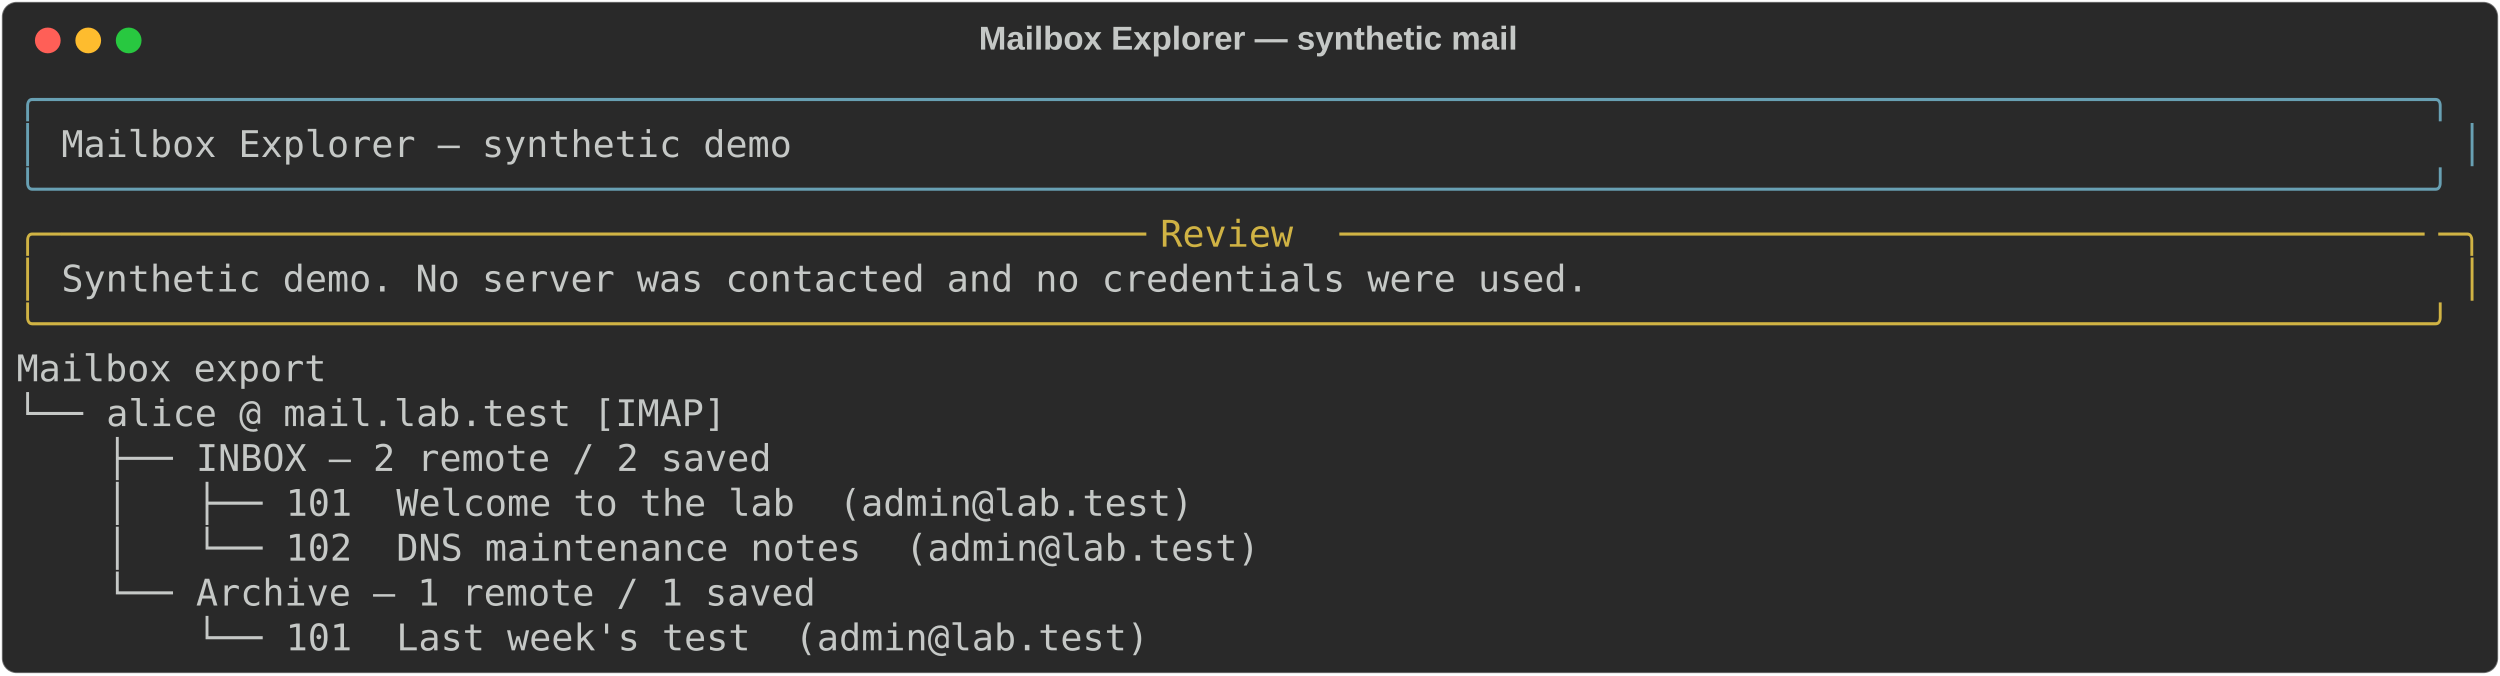
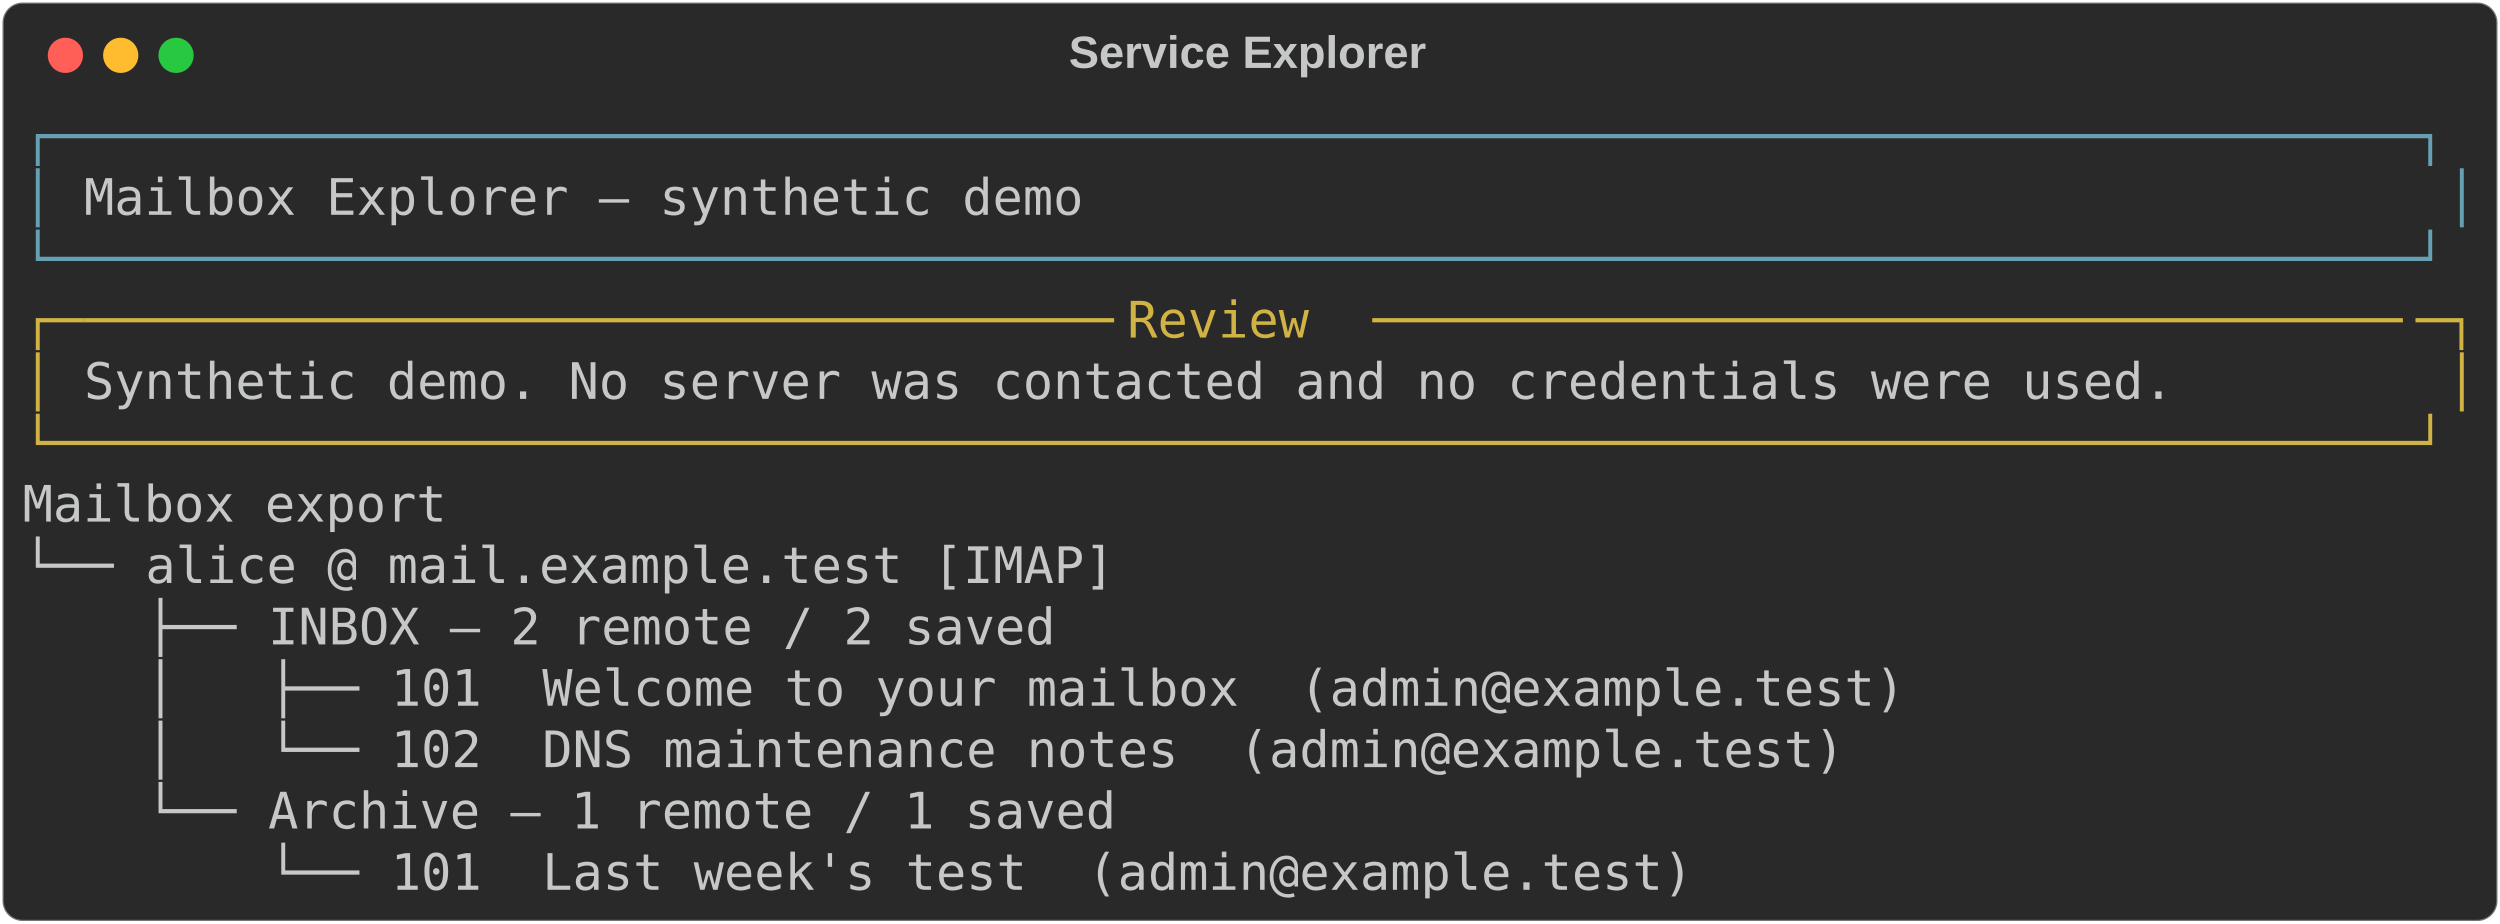
- <svg xmlns="http://www.w3.org/2000/svg" class="rich-terminal" viewBox="0 0 1360 367.2">
+ <svg xmlns="http://www.w3.org/2000/svg" class="rich-terminal" viewBox="0 0 994 367.2">
  <style>

-     
-     
+     @font-face {
+         font-family: "Fira Code";
+         src: local("FiraCode-Regular"),
+                 url("https://cdnjs.cloudflare.com/ajax/libs/firacode/6.2.0/woff2/FiraCode-Regular.woff2") format("woff2"),
+                 url("https://cdnjs.cloudflare.com/ajax/libs/firacode/6.2.0/woff/FiraCode-Regular.woff") format("woff");
+         font-style: normal;
+         font-weight: 400;
+     }
+     @font-face {
+         font-family: "Fira Code";
+         src: local("FiraCode-Bold"),
+                 url("https://cdnjs.cloudflare.com/ajax/libs/firacode/6.2.0/woff2/FiraCode-Bold.woff2") format("woff2"),
+                 url("https://cdnjs.cloudflare.com/ajax/libs/firacode/6.2.0/woff/FiraCode-Bold.woff") format("woff");
+         font-style: bold;
+         font-weight: 700;
+     }

-     .terminal-3259206552-matrix {
-         font-family: Consolas, monospace;
+     .terminal-4003109181-matrix {
+         font-family: Fira Code, monospace;
        font-size: 20px;
        line-height: 24.4px;
        font-variant-east-asian: full-width;
    }

-     .terminal-3259206552-title {
+     .terminal-4003109181-title {
        font-size: 18px;
        font-weight: bold;
        font-family: arial;
    }

-     .terminal-3259206552-r1 { fill: #68a0b3 }
- .terminal-3259206552-r2 { fill: #c5c8c6 }
- .terminal-3259206552-r3 { fill: #d0b344 }
+     .terminal-4003109181-r1 { fill: #68a0b3 }
+ .terminal-4003109181-r2 { fill: #c5c8c6 }
+ .terminal-4003109181-r3 { fill: #d0b344 }
    </style>
  <defs>
-     <clipPath id="terminal-3259206552-clip-terminal">
-       <rect x="0" y="0" width="1341.0" height="316.2" />
+     <clipPath id="terminal-4003109181-clip-terminal">
+       <rect x="0" y="0" width="975.0" height="316.2" />
    </clipPath>
-     <clipPath id="terminal-3259206552-line-0">
-       <rect x="0" y="1.5" width="1342" height="24.65" />
+     <clipPath id="terminal-4003109181-line-0">
+       <rect x="0" y="1.5" width="976" height="24.65" />
    </clipPath>
-     <clipPath id="terminal-3259206552-line-1">
-       <rect x="0" y="25.9" width="1342" height="24.65" />
+     <clipPath id="terminal-4003109181-line-1">
+       <rect x="0" y="25.9" width="976" height="24.65" />
    </clipPath>
-     <clipPath id="terminal-3259206552-line-2">
-       <rect x="0" y="50.3" width="1342" height="24.65" />
+     <clipPath id="terminal-4003109181-line-2">
+       <rect x="0" y="50.3" width="976" height="24.65" />
    </clipPath>
-     <clipPath id="terminal-3259206552-line-3">
-       <rect x="0" y="74.7" width="1342" height="24.65" />
+     <clipPath id="terminal-4003109181-line-3">
+       <rect x="0" y="74.7" width="976" height="24.65" />
    </clipPath>
-     <clipPath id="terminal-3259206552-line-4">
-       <rect x="0" y="99.1" width="1342" height="24.65" />
+     <clipPath id="terminal-4003109181-line-4">
+       <rect x="0" y="99.1" width="976" height="24.65" />
    </clipPath>
-     <clipPath id="terminal-3259206552-line-5">
-       <rect x="0" y="123.5" width="1342" height="24.65" />
+     <clipPath id="terminal-4003109181-line-5">
+       <rect x="0" y="123.5" width="976" height="24.65" />
    </clipPath>
-     <clipPath id="terminal-3259206552-line-6">
-       <rect x="0" y="147.9" width="1342" height="24.65" />
+     <clipPath id="terminal-4003109181-line-6">
+       <rect x="0" y="147.9" width="976" height="24.65" />
    </clipPath>
-     <clipPath id="terminal-3259206552-line-7">
-       <rect x="0" y="172.3" width="1342" height="24.65" />
+     <clipPath id="terminal-4003109181-line-7">
+       <rect x="0" y="172.3" width="976" height="24.65" />
    </clipPath>
-     <clipPath id="terminal-3259206552-line-8">
-       <rect x="0" y="196.7" width="1342" height="24.65" />
+     <clipPath id="terminal-4003109181-line-8">
+       <rect x="0" y="196.7" width="976" height="24.65" />
    </clipPath>
-     <clipPath id="terminal-3259206552-line-9">
-       <rect x="0" y="221.1" width="1342" height="24.65" />
+     <clipPath id="terminal-4003109181-line-9">
+       <rect x="0" y="221.1" width="976" height="24.65" />
    </clipPath>
-     <clipPath id="terminal-3259206552-line-10">
-       <rect x="0" y="245.5" width="1342" height="24.65" />
+     <clipPath id="terminal-4003109181-line-10">
+       <rect x="0" y="245.5" width="976" height="24.65" />
    </clipPath>
-     <clipPath id="terminal-3259206552-line-11">
-       <rect x="0" y="269.9" width="1342" height="24.65" />
+     <clipPath id="terminal-4003109181-line-11">
+       <rect x="0" y="269.9" width="976" height="24.65" />
    </clipPath>
  </defs>
-   <rect fill="#292929" stroke="rgba(255,255,255,0.35)" stroke-width="1" x="1" y="1" width="1358" height="365.2" rx="8" />
-   <text class="terminal-3259206552-title" fill="#c5c8c6" text-anchor="middle" x="679" y="27">Mailbox Explorer — synthetic mail</text>
+   <rect fill="#292929" stroke="rgba(255,255,255,0.35)" stroke-width="1" x="1" y="1" width="992" height="365.2" rx="8" />
+   <text class="terminal-4003109181-title" fill="#c5c8c6" text-anchor="middle" x="496" y="27">Service Explorer</text>
  <g transform="translate(26,22)">
    <circle cx="0" cy="0" r="7" fill="#ff5f57" />
    <circle cx="22" cy="0" r="7" fill="#febc2e" />
    <circle cx="44" cy="0" r="7" fill="#28c840" />
  </g>
-   <g transform="translate(9, 41)" clip-path="url(#terminal-3259206552-clip-terminal)">
-     <g class="terminal-3259206552-matrix">
-       <text class="terminal-3259206552-r1" x="0" y="20" textLength="1342" clip-path="url(#terminal-3259206552-line-0)">╭────────────────────────────────────────────────────────────────────────────────────────────────────────────╮</text>
-       <text class="terminal-3259206552-r2" x="1342" y="20" textLength="12.2" clip-path="url(#terminal-3259206552-line-0)">
+   <g transform="translate(9, 41)" clip-path="url(#terminal-4003109181-clip-terminal)">
+     <g class="terminal-4003109181-matrix">
+       <text class="terminal-4003109181-r1" x="0" y="20" textLength="976" clip-path="url(#terminal-4003109181-line-0)">┌──────────────────────────────────────────────────────────────────────────────┐</text>
+       <text class="terminal-4003109181-r2" x="976" y="20" textLength="12.2" clip-path="url(#terminal-4003109181-line-0)">
</text>
-       <text class="terminal-3259206552-r1" x="0" y="44.4" textLength="12.2" clip-path="url(#terminal-3259206552-line-1)">│</text>
-       <text class="terminal-3259206552-r2" x="24.4" y="44.4" textLength="402.6" clip-path="url(#terminal-3259206552-line-1)">Mailbox Explorer — synthetic demo</text>
-       <text class="terminal-3259206552-r1" x="1329.8" y="44.4" textLength="12.2" clip-path="url(#terminal-3259206552-line-1)">│</text>
-       <text class="terminal-3259206552-r2" x="1342" y="44.4" textLength="12.2" clip-path="url(#terminal-3259206552-line-1)">
+       <text class="terminal-4003109181-r1" x="0" y="44.4" textLength="12.2" clip-path="url(#terminal-4003109181-line-1)">│</text>
+       <text class="terminal-4003109181-r2" x="24.4" y="44.4" textLength="402.6" clip-path="url(#terminal-4003109181-line-1)">Mailbox Explorer — synthetic demo</text>
+       <text class="terminal-4003109181-r1" x="963.8" y="44.4" textLength="12.2" clip-path="url(#terminal-4003109181-line-1)">│</text>
+       <text class="terminal-4003109181-r2" x="976" y="44.4" textLength="12.2" clip-path="url(#terminal-4003109181-line-1)">
</text>
-       <text class="terminal-3259206552-r1" x="0" y="68.8" textLength="1342" clip-path="url(#terminal-3259206552-line-2)">╰────────────────────────────────────────────────────────────────────────────────────────────────────────────╯</text>
-       <text class="terminal-3259206552-r2" x="1342" y="68.8" textLength="12.2" clip-path="url(#terminal-3259206552-line-2)">
+       <text class="terminal-4003109181-r1" x="0" y="68.8" textLength="976" clip-path="url(#terminal-4003109181-line-2)">└──────────────────────────────────────────────────────────────────────────────┘</text>
+       <text class="terminal-4003109181-r2" x="976" y="68.8" textLength="12.2" clip-path="url(#terminal-4003109181-line-2)">
</text>
-       <text class="terminal-3259206552-r3" x="0" y="93.2" textLength="24.4" clip-path="url(#terminal-3259206552-line-3)">╭─</text>
-       <text class="terminal-3259206552-r3" x="24.4" y="93.2" textLength="597.8" clip-path="url(#terminal-3259206552-line-3)">─────────────────────────────────────────────────</text>
-       <text class="terminal-3259206552-r3" x="622.2" y="93.2" textLength="97.6" clip-path="url(#terminal-3259206552-line-3)"> Review </text>
-       <text class="terminal-3259206552-r3" x="719.8" y="93.2" textLength="597.8" clip-path="url(#terminal-3259206552-line-3)">─────────────────────────────────────────────────</text>
-       <text class="terminal-3259206552-r3" x="1317.6" y="93.2" textLength="24.4" clip-path="url(#terminal-3259206552-line-3)">─╮</text>
-       <text class="terminal-3259206552-r2" x="1342" y="93.2" textLength="12.2" clip-path="url(#terminal-3259206552-line-3)">
+       <text class="terminal-4003109181-r3" x="0" y="93.2" textLength="24.4" clip-path="url(#terminal-4003109181-line-3)">┌─</text>
+       <text class="terminal-4003109181-r3" x="24.4" y="93.2" textLength="414.8" clip-path="url(#terminal-4003109181-line-3)">──────────────────────────────────</text>
+       <text class="terminal-4003109181-r3" x="439.2" y="93.2" textLength="97.6" clip-path="url(#terminal-4003109181-line-3)"> Review </text>
+       <text class="terminal-4003109181-r3" x="536.8" y="93.2" textLength="414.8" clip-path="url(#terminal-4003109181-line-3)">──────────────────────────────────</text>
+       <text class="terminal-4003109181-r3" x="951.6" y="93.2" textLength="24.4" clip-path="url(#terminal-4003109181-line-3)">─┐</text>
+       <text class="terminal-4003109181-r2" x="976" y="93.2" textLength="12.2" clip-path="url(#terminal-4003109181-line-3)">
</text>
-       <text class="terminal-3259206552-r3" x="0" y="117.6" textLength="12.2" clip-path="url(#terminal-3259206552-line-4)">│</text>
-       <text class="terminal-3259206552-r2" x="24.4" y="117.6" textLength="841.8" clip-path="url(#terminal-3259206552-line-4)">Synthetic demo. No server was contacted and no credentials were used.</text>
-       <text class="terminal-3259206552-r3" x="1329.8" y="117.6" textLength="12.2" clip-path="url(#terminal-3259206552-line-4)">│</text>
-       <text class="terminal-3259206552-r2" x="1342" y="117.6" textLength="12.2" clip-path="url(#terminal-3259206552-line-4)">
+       <text class="terminal-4003109181-r3" x="0" y="117.6" textLength="12.2" clip-path="url(#terminal-4003109181-line-4)">│</text>
+       <text class="terminal-4003109181-r2" x="24.4" y="117.6" textLength="841.8" clip-path="url(#terminal-4003109181-line-4)">Synthetic demo. No server was contacted and no credentials were used.</text>
+       <text class="terminal-4003109181-r3" x="963.8" y="117.6" textLength="12.2" clip-path="url(#terminal-4003109181-line-4)">│</text>
+       <text class="terminal-4003109181-r2" x="976" y="117.6" textLength="12.2" clip-path="url(#terminal-4003109181-line-4)">
</text>
-       <text class="terminal-3259206552-r3" x="0" y="142" textLength="1342" clip-path="url(#terminal-3259206552-line-5)">╰────────────────────────────────────────────────────────────────────────────────────────────────────────────╯</text>
-       <text class="terminal-3259206552-r2" x="1342" y="142" textLength="12.2" clip-path="url(#terminal-3259206552-line-5)">
+       <text class="terminal-4003109181-r3" x="0" y="142" textLength="976" clip-path="url(#terminal-4003109181-line-5)">└──────────────────────────────────────────────────────────────────────────────┘</text>
+       <text class="terminal-4003109181-r2" x="976" y="142" textLength="12.2" clip-path="url(#terminal-4003109181-line-5)">
</text>
-       <text class="terminal-3259206552-r2" x="0" y="166.4" textLength="170.8" clip-path="url(#terminal-3259206552-line-6)">Mailbox export</text>
-       <text class="terminal-3259206552-r2" x="1342" y="166.4" textLength="12.2" clip-path="url(#terminal-3259206552-line-6)">
+       <text class="terminal-4003109181-r2" x="0" y="166.4" textLength="170.8" clip-path="url(#terminal-4003109181-line-6)">Mailbox export</text>
+       <text class="terminal-4003109181-r2" x="976" y="166.4" textLength="12.2" clip-path="url(#terminal-4003109181-line-6)">
</text>
-       <text class="terminal-3259206552-r2" x="0" y="190.8" textLength="48.8" clip-path="url(#terminal-3259206552-line-7)">└── </text>
-       <text class="terminal-3259206552-r2" x="48.8" y="190.8" textLength="341.6" clip-path="url(#terminal-3259206552-line-7)">alice @ mail.lab.test [IMAP]</text>
-       <text class="terminal-3259206552-r2" x="1342" y="190.8" textLength="12.2" clip-path="url(#terminal-3259206552-line-7)">
+       <text class="terminal-4003109181-r2" x="0" y="190.8" textLength="48.8" clip-path="url(#terminal-4003109181-line-7)">└── </text>
+       <text class="terminal-4003109181-r2" x="48.8" y="190.8" textLength="390.4" clip-path="url(#terminal-4003109181-line-7)">alice @ mail.example.test [IMAP]</text>
+       <text class="terminal-4003109181-r2" x="976" y="190.8" textLength="12.2" clip-path="url(#terminal-4003109181-line-7)">
</text>
-       <text class="terminal-3259206552-r2" x="48.8" y="215.2" textLength="48.8" clip-path="url(#terminal-3259206552-line-8)">├── </text>
-       <text class="terminal-3259206552-r2" x="97.6" y="215.2" textLength="317.2" clip-path="url(#terminal-3259206552-line-8)">INBOX — 2 remote / 2 saved</text>
-       <text class="terminal-3259206552-r2" x="1342" y="215.2" textLength="12.2" clip-path="url(#terminal-3259206552-line-8)">
+       <text class="terminal-4003109181-r2" x="48.8" y="215.2" textLength="48.8" clip-path="url(#terminal-4003109181-line-8)">├── </text>
+       <text class="terminal-4003109181-r2" x="97.6" y="215.2" textLength="317.2" clip-path="url(#terminal-4003109181-line-8)">INBOX — 2 remote / 2 saved</text>
+       <text class="terminal-4003109181-r2" x="976" y="215.2" textLength="12.2" clip-path="url(#terminal-4003109181-line-8)">
</text>
-       <text class="terminal-3259206552-r2" x="48.8" y="239.6" textLength="48.8" clip-path="url(#terminal-3259206552-line-9)">│   </text>
-       <text class="terminal-3259206552-r2" x="97.6" y="239.6" textLength="48.8" clip-path="url(#terminal-3259206552-line-9)">├── </text>
-       <text class="terminal-3259206552-r2" x="146.4" y="239.6" textLength="500.2" clip-path="url(#terminal-3259206552-line-9)">101  Welcome to the lab  (admin@lab.test)</text>
-       <text class="terminal-3259206552-r2" x="1342" y="239.6" textLength="12.2" clip-path="url(#terminal-3259206552-line-9)">
+       <text class="terminal-4003109181-r2" x="48.8" y="239.6" textLength="48.8" clip-path="url(#terminal-4003109181-line-9)">│   </text>
+       <text class="terminal-4003109181-r2" x="97.6" y="239.6" textLength="48.8" clip-path="url(#terminal-4003109181-line-9)">├── </text>
+       <text class="terminal-4003109181-r2" x="146.4" y="239.6" textLength="610" clip-path="url(#terminal-4003109181-line-9)">101  Welcome to your mailbox  (admin@example.test)</text>
+       <text class="terminal-4003109181-r2" x="976" y="239.6" textLength="12.2" clip-path="url(#terminal-4003109181-line-9)">
</text>
-       <text class="terminal-3259206552-r2" x="48.8" y="264" textLength="48.8" clip-path="url(#terminal-3259206552-line-10)">│   </text>
-       <text class="terminal-3259206552-r2" x="97.6" y="264" textLength="48.8" clip-path="url(#terminal-3259206552-line-10)">└── </text>
-       <text class="terminal-3259206552-r2" x="146.4" y="264" textLength="536.8" clip-path="url(#terminal-3259206552-line-10)">102  DNS maintenance notes  (admin@lab.test)</text>
-       <text class="terminal-3259206552-r2" x="1342" y="264" textLength="12.2" clip-path="url(#terminal-3259206552-line-10)">
+       <text class="terminal-4003109181-r2" x="48.8" y="264" textLength="48.8" clip-path="url(#terminal-4003109181-line-10)">│   </text>
+       <text class="terminal-4003109181-r2" x="97.6" y="264" textLength="48.8" clip-path="url(#terminal-4003109181-line-10)">└── </text>
+       <text class="terminal-4003109181-r2" x="146.4" y="264" textLength="585.6" clip-path="url(#terminal-4003109181-line-10)">102  DNS maintenance notes  (admin@example.test)</text>
+       <text class="terminal-4003109181-r2" x="976" y="264" textLength="12.2" clip-path="url(#terminal-4003109181-line-10)">
</text>
-       <text class="terminal-3259206552-r2" x="48.8" y="288.4" textLength="48.8" clip-path="url(#terminal-3259206552-line-11)">└── </text>
-       <text class="terminal-3259206552-r2" x="97.6" y="288.4" textLength="341.6" clip-path="url(#terminal-3259206552-line-11)">Archive — 1 remote / 1 saved</text>
-       <text class="terminal-3259206552-r2" x="1342" y="288.4" textLength="12.2" clip-path="url(#terminal-3259206552-line-11)">
+       <text class="terminal-4003109181-r2" x="48.8" y="288.4" textLength="48.8" clip-path="url(#terminal-4003109181-line-11)">└── </text>
+       <text class="terminal-4003109181-r2" x="97.6" y="288.4" textLength="341.6" clip-path="url(#terminal-4003109181-line-11)">Archive — 1 remote / 1 saved</text>
+       <text class="terminal-4003109181-r2" x="976" y="288.4" textLength="12.2" clip-path="url(#terminal-4003109181-line-11)">
</text>
-       <text class="terminal-3259206552-r2" x="97.6" y="312.8" textLength="48.8" clip-path="url(#terminal-3259206552-line-12)">└── </text>
-       <text class="terminal-3259206552-r2" x="146.4" y="312.8" textLength="475.8" clip-path="url(#terminal-3259206552-line-12)">101  Last week's test  (admin@lab.test)</text>
-       <text class="terminal-3259206552-r2" x="1342" y="312.8" textLength="12.2" clip-path="url(#terminal-3259206552-line-12)">
+       <text class="terminal-4003109181-r2" x="97.6" y="312.8" textLength="48.8" clip-path="url(#terminal-4003109181-line-12)">└── </text>
+       <text class="terminal-4003109181-r2" x="146.4" y="312.8" textLength="524.6" clip-path="url(#terminal-4003109181-line-12)">101  Last week's test  (admin@example.test)</text>
+       <text class="terminal-4003109181-r2" x="976" y="312.8" textLength="12.2" clip-path="url(#terminal-4003109181-line-12)">
</text>
    </g>
  </g>
</svg>
